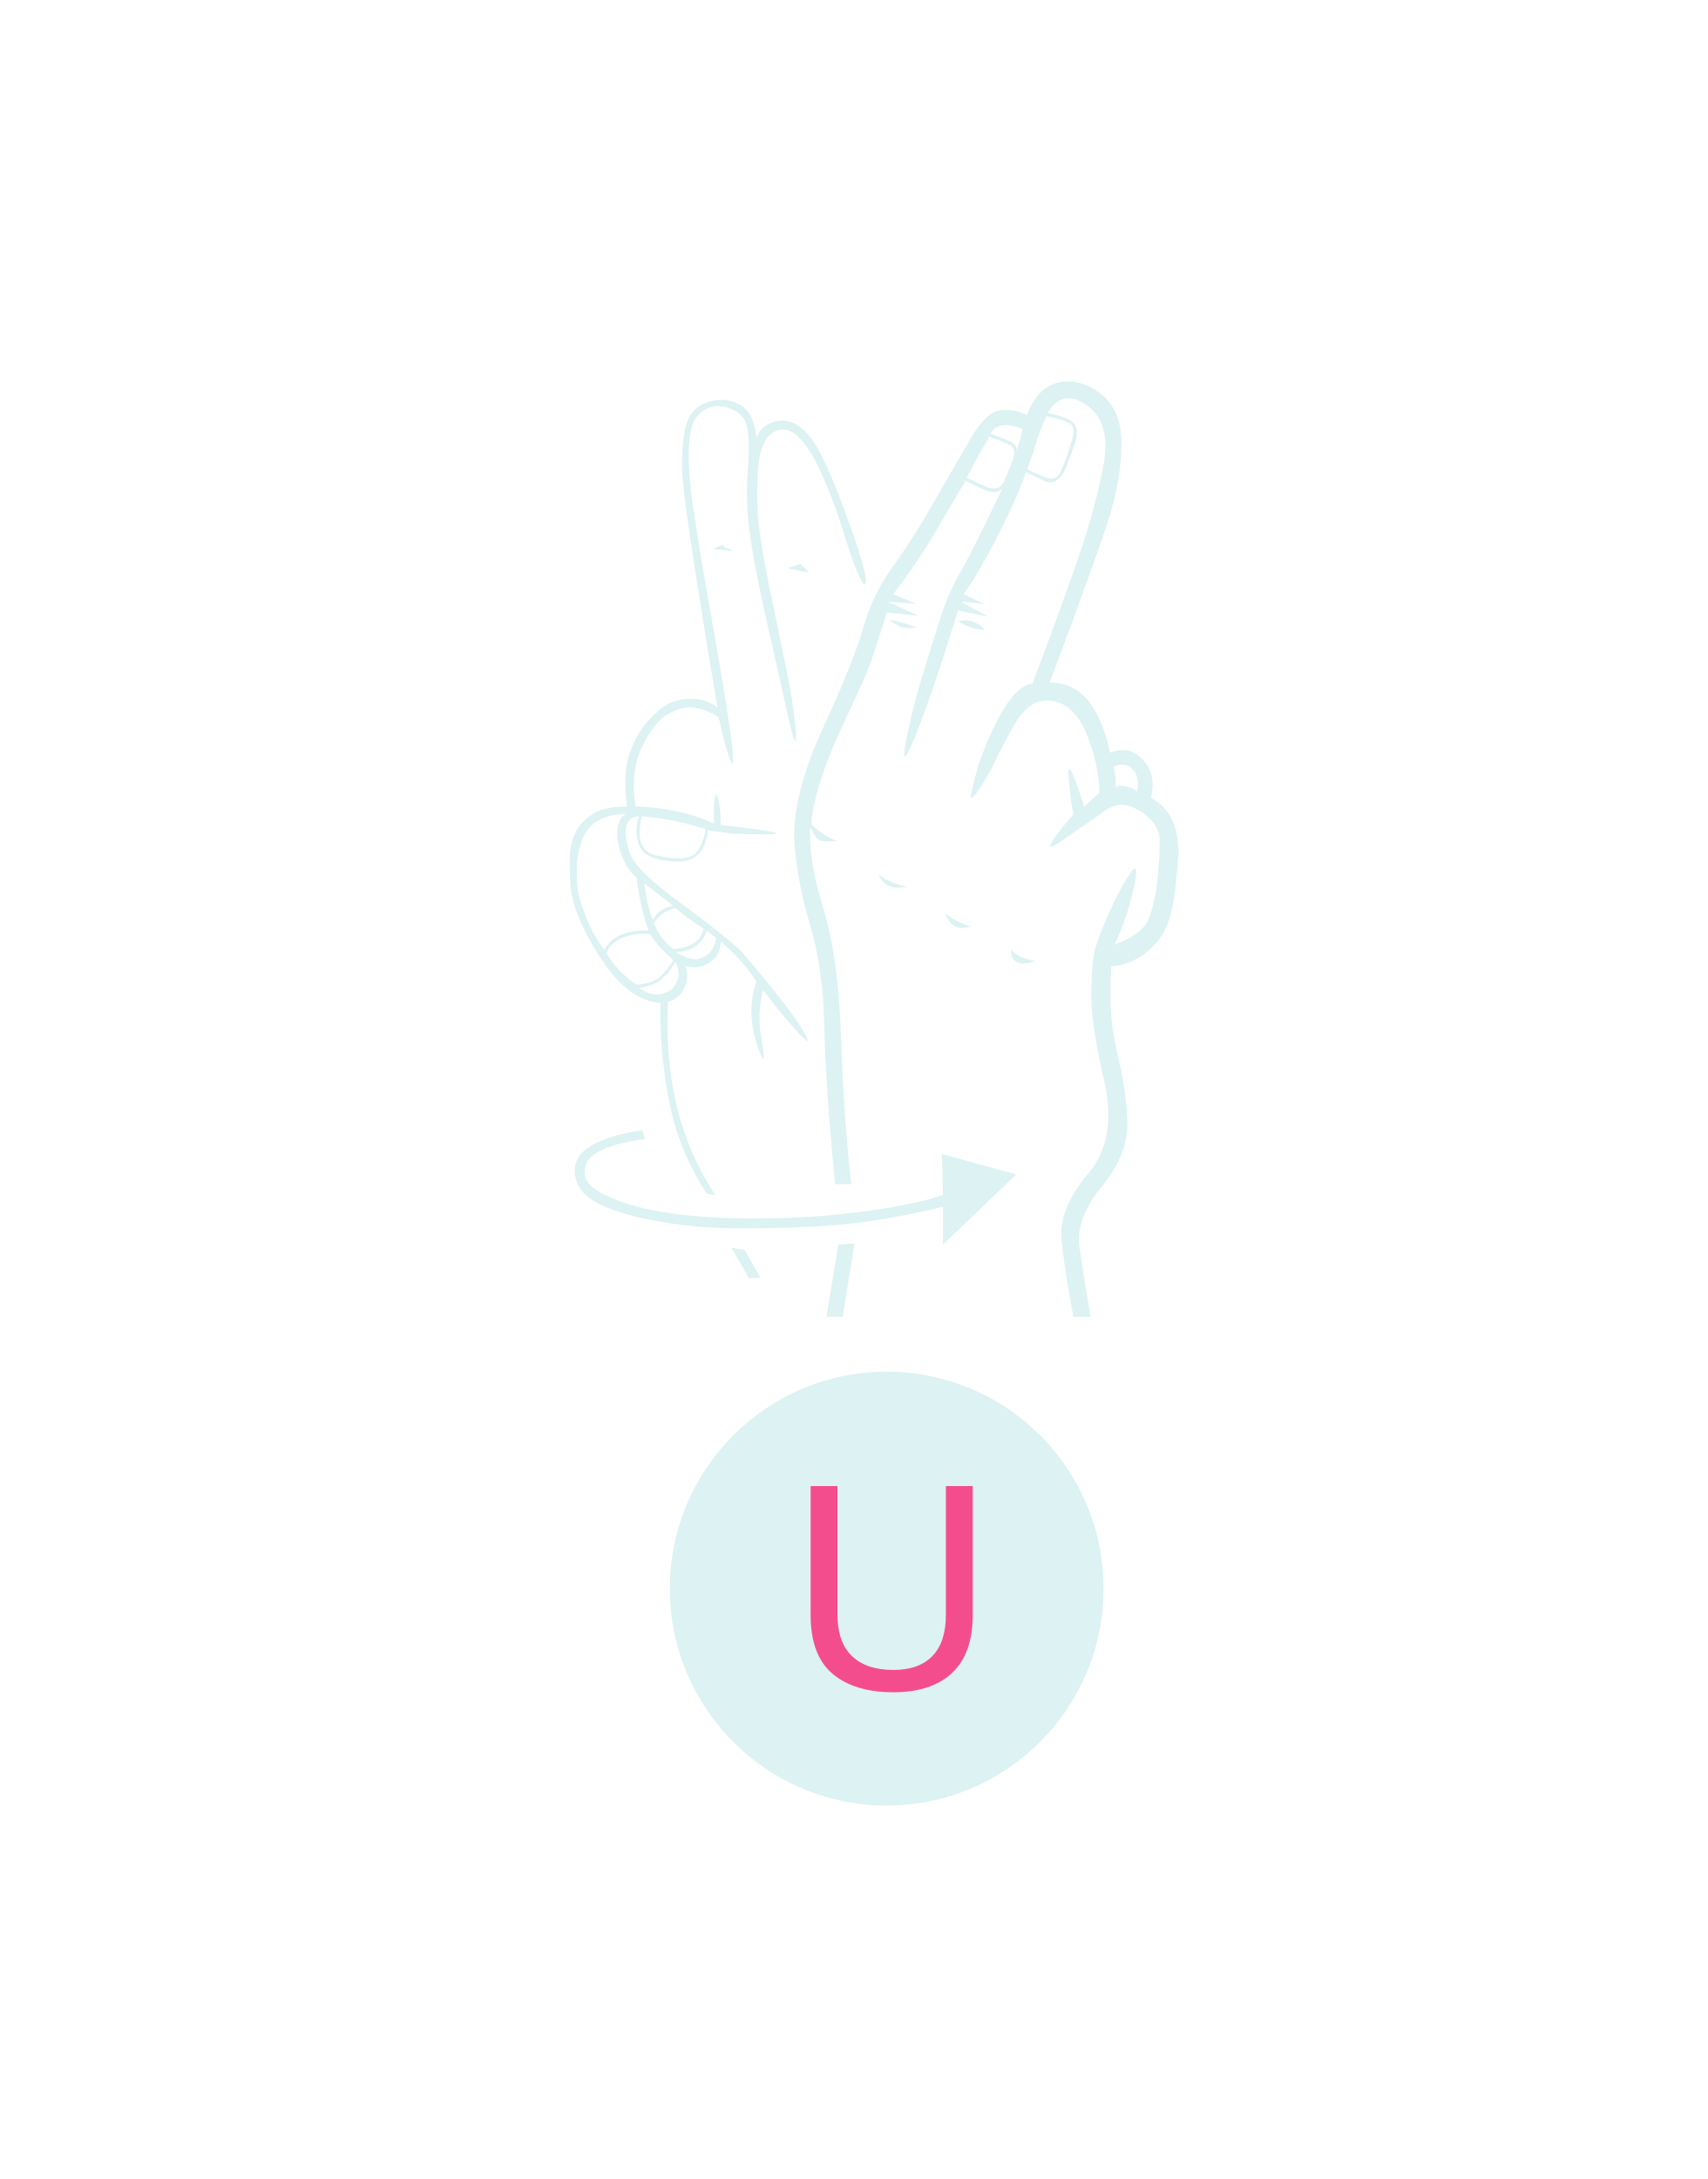
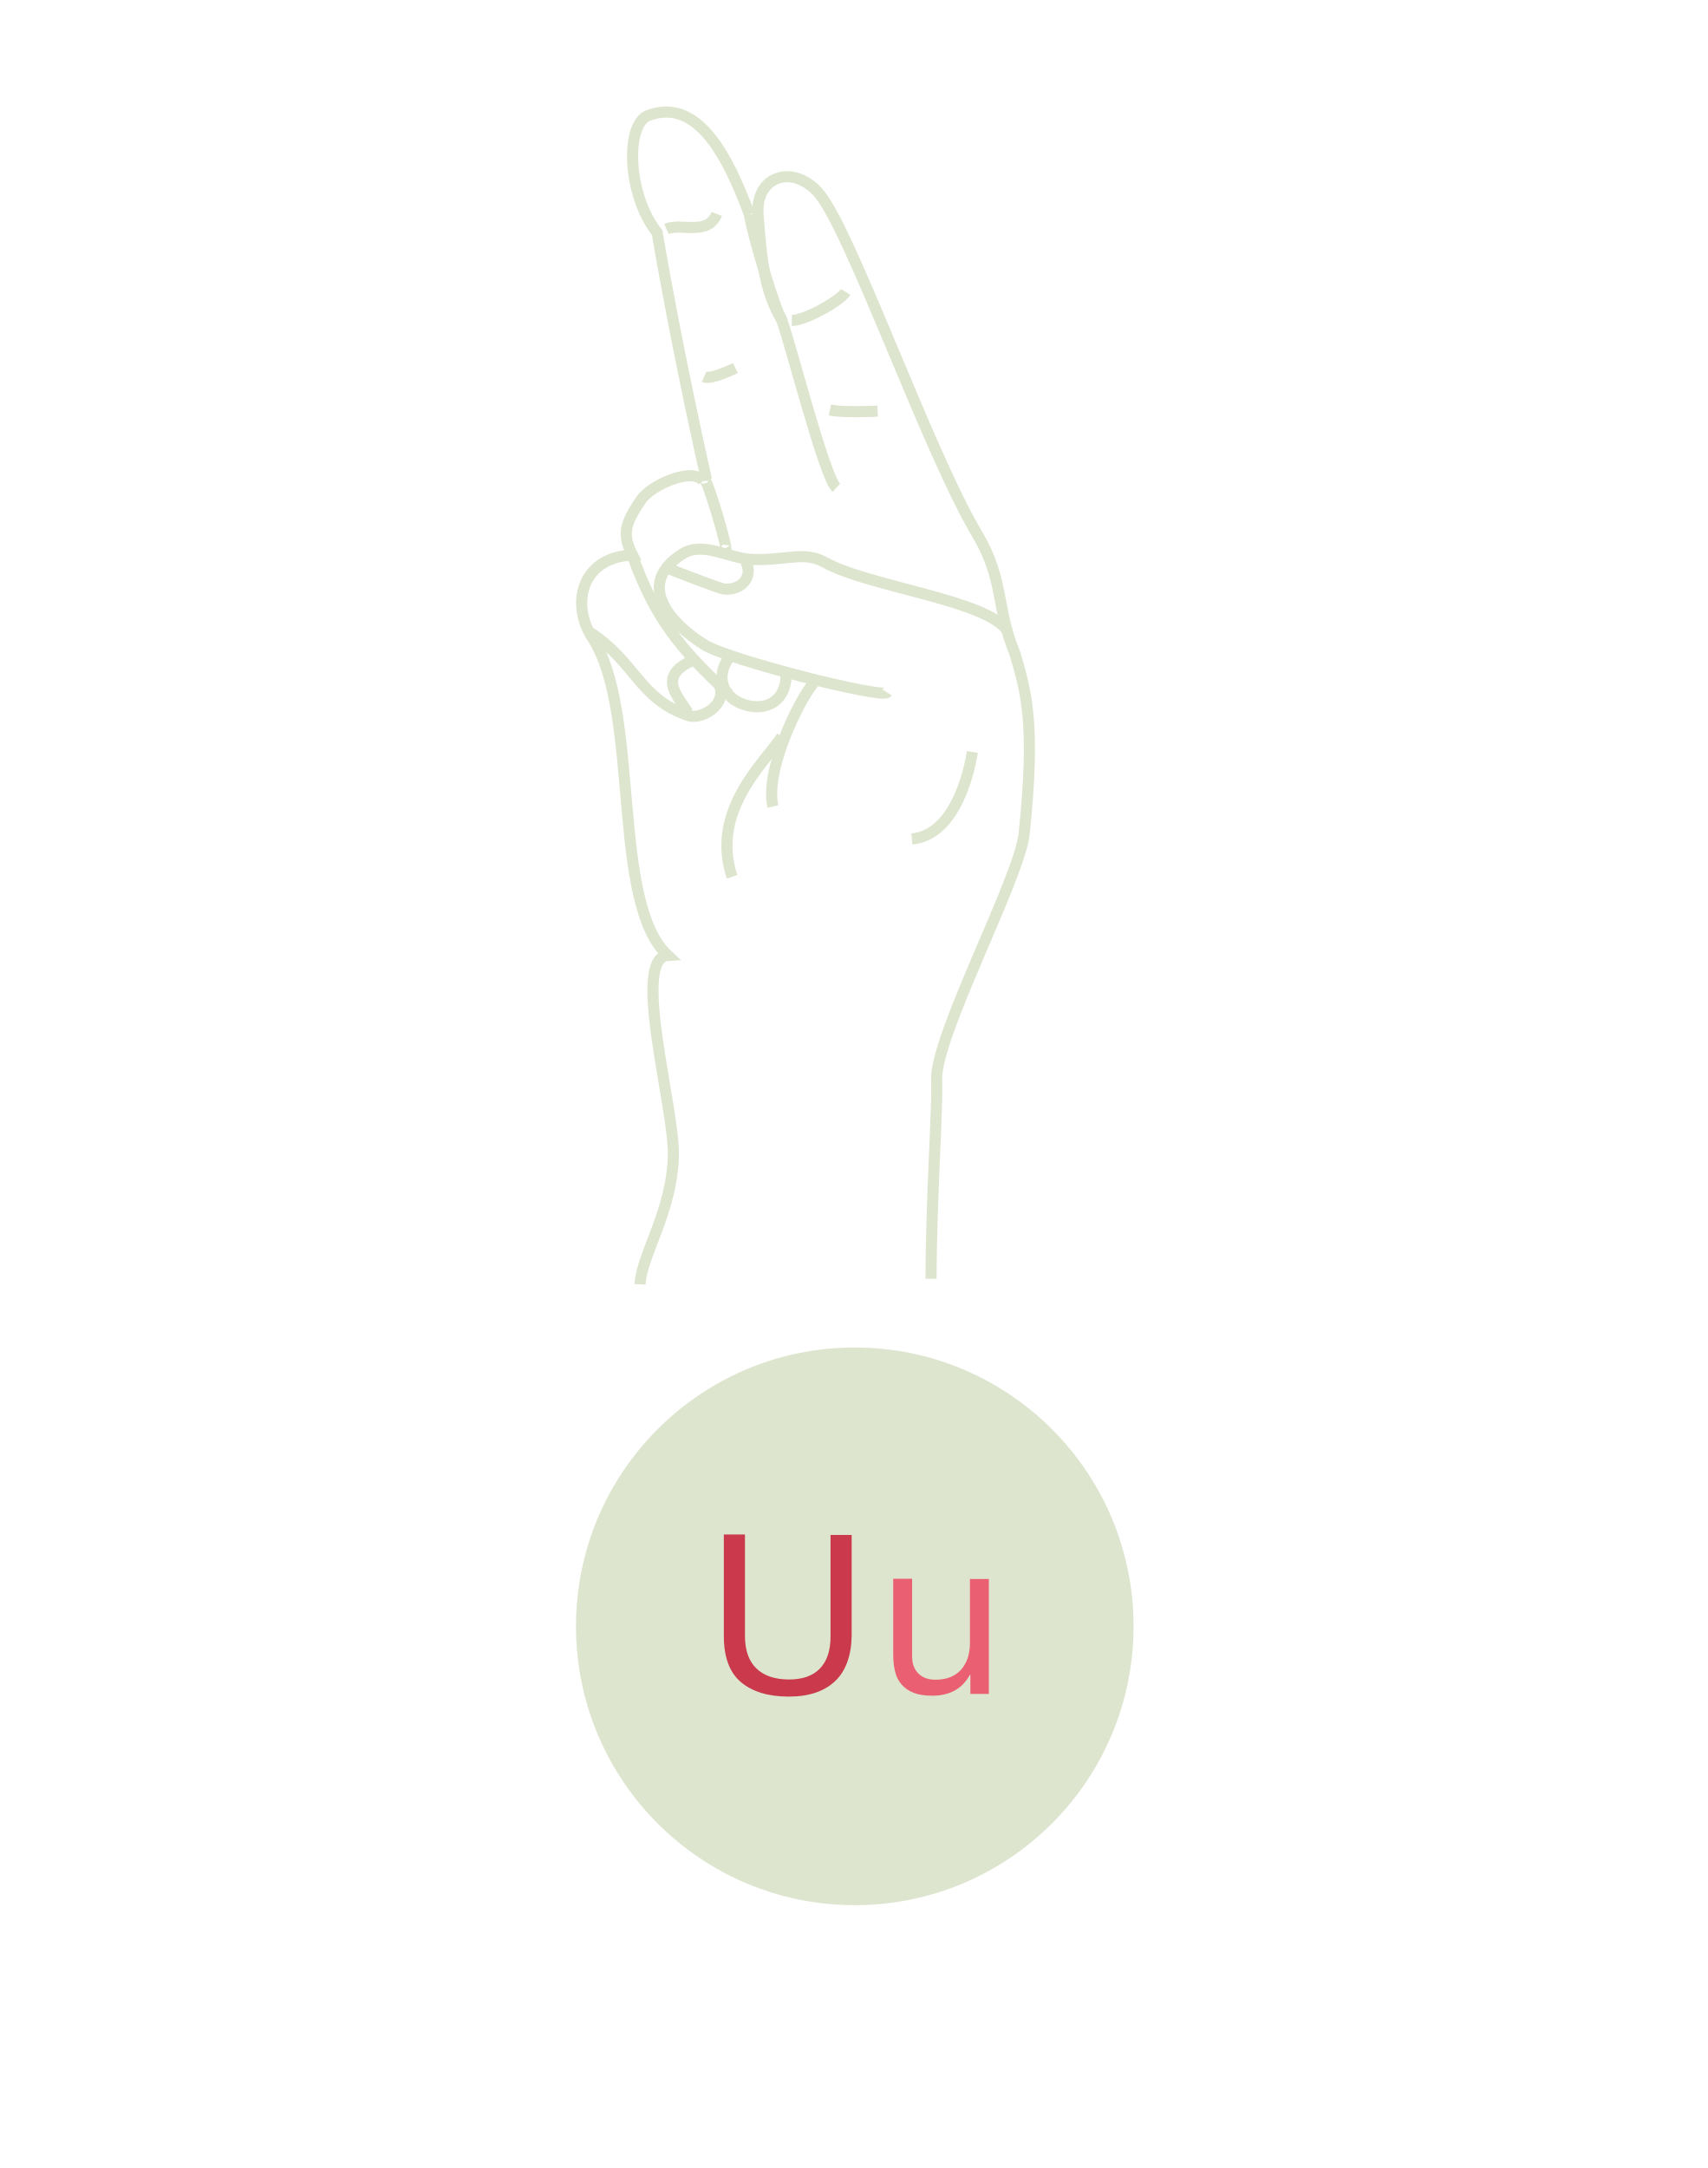
- <svg xmlns="http://www.w3.org/2000/svg" version="1.1" id="Layer_1" viewBox="0 -275 768 980" enable-background="new 0 -275 768 980" xml:space="preserve">
-   <circle fill="#DDF2F2" cx="398.867" cy="439.479" r="97.562" />
-   <polyline fill="none" points="235.93,324.557 235.93,-115.292 662.844,-115.292 662.844,324.557 " />
-   <g enable-background="new    ">
-     <path fill="#DDF2F2" d="M329.077,99.917c-6.792-0.968-10.354-1.456-10.672-1.456c-0.97,9.704-5.746,14.395-14.312,14.068   c-8.574-0.318-13.91-2.426-16.009-6.307c-2.107-3.88-2.35-8.563-0.728-14.067c-2.592,0-4.366,1.212-5.336,3.638   c-0.971,2.426-0.652,6.472,0.97,12.128c1.614,5.662,10.346,14.152,26.196,25.468c10.992,8.088,19.08,14.553,24.256,19.404   c15.198,17.792,24.658,30.002,28.38,36.626c3.714,6.632,0.728,4.292-8.974-7.034l-9.704-12.128   c-1.622,7.444-1.94,13.91-0.971,19.406c1.94,11.642,1.774,14.476-0.485,8.488c-2.267-5.98-3.48-11.559-3.639-16.736   c-0.166-5.17,0.562-10.188,2.185-15.04c-4.208-6.464-9.544-12.448-16.01-17.95c0,3.88-1.538,6.958-4.608,9.216   c-3.078,2.269-6.876,2.912-11.4,1.942c1.288,2.91,1.213,6.063-0.241,9.458c-1.456,3.396-3.964,5.58-7.521,6.548   c-1.622,34.286,5.496,63.235,21.346,86.836l-3.882-0.482c-8.731-13.584-14.478-27.971-17.222-43.176   c-2.752-15.2-3.964-29.426-3.638-42.692c-9.702-0.645-18.761-7.521-27.166-20.62c-8.414-13.098-12.856-24.088-13.341-32.988   c-0.485-8.89-0.325-14.872,0.486-17.95c0.802-3.069,1.94-5.653,3.396-7.762c1.456-2.1,3.714-4.124,6.792-6.063   c3.069-1.942,8.004-2.91,14.796-2.91c-1.296-10.022-0.895-18.026,1.212-24.015c2.1-5.981,5.01-10.991,8.731-15.04   c3.715-4.042,7.034-6.623,9.946-7.764c2.912-1.128,5.822-1.698,8.732-1.698c2.909,0,5.336,0.41,7.275,1.212   c1.94,0.811,3.557,1.698,4.853,2.668c-10.672-63.065-16.008-99.123-16.008-108.184c0-9.05,0.802-15.842,2.424-20.376   c1.615-4.526,4.928-7.52,9.945-8.974c5.011-1.456,9.62-0.971,13.826,1.456c4.2,2.426,6.624,7.359,7.278,14.796   c1.614-4.2,4.852-6.708,9.702-7.521c4.852-0.804,9.46,1.296,13.826,6.307c4.365,5.018,10.021,17.062,16.979,36.142   c6.952,19.086,9.778,29.35,8.49,30.806c-1.296,1.456-4.853-7.193-10.672-25.954c-9.384-28.781-18.034-43.252-25.956-43.418   c-7.928-0.159-11.884,8.004-11.884,24.5c-0.326,6.792,0,13.826,0.97,21.103c0.97,7.278,2.502,16.01,4.607,26.198   c2.101,10.188,4.442,21.512,7.036,33.958c2.584,12.454,4.124,22.481,4.608,30.077c0.486,7.604-0.652,5.337-3.396-6.791   c-2.752-12.127-6.063-26.841-9.945-44.146c-3.881-17.296-6.391-30.638-7.521-40.021c-1.138-9.377-1.38-17.866-0.728-25.469   c0.644-7.596,0.644-13.985,0-19.164c-0.652-5.17-3.723-8.565-9.219-10.188c-5.502-1.614-10.111-0.16-13.825,4.366   c-3.723,4.533-4.45,16.493-2.183,35.899c1.614,11,2.91,19.406,3.88,25.227c0.971,5.821,1.94,11.483,2.91,16.979   c0.97,5.502,2.101,11.886,3.396,19.164c1.288,7.278,3.069,17.874,5.336,31.776c1.616,10.029,2.584,17.062,2.912,21.104   c0.317,4.046,0.241,5.904-0.244,5.578c-0.484-0.318-1.296-2.426-2.425-6.306c-1.138-3.88-2.35-8.732-3.638-14.553   c-4.208-2.586-8.088-4.042-11.644-4.367c-3.562-0.318-7.36,0.728-11.4,3.153c-4.048,2.426-7.846,7.276-11.4,14.553   c-3.562,7.277-4.533,16.252-2.911,26.926c5.821,0,12.044,0.726,18.678,2.182c6.624,1.458,12.204,3.32,16.738,5.58   c-0.326-5.496-0.244-9.376,0.241-11.642c0.486-2.261,1.047-1.858,1.698,1.212c0.645,3.076,0.97,6.714,0.97,10.914   C355.919,99.597,357.533,100.887,329.077,99.917z M457.153,253.217l-32.99,31.533v-16.977c-17.79,4.199-33.156,6.867-46.086,8.004   c-12.939,1.129-27.978,1.697-45.118,1.697c-17.146,0-33.155-1.863-48.027-5.578c-14.881-3.721-23.37-8.814-25.471-15.281   c-2.105-6.475-0.483-11.561,4.853-15.283c5.336-3.713,13.5-6.381,24.5-8.004l1.456,3.879c-9.384,1.297-16.418,3.238-21.103,5.822   c-4.691,2.586-6.716,6.139-6.063,10.674c0.644,4.525,6.952,8.73,18.92,12.613c11.962,3.881,27.896,6.062,47.786,6.549   c19.89,0.482,38.567-0.41,56.031-2.668c17.465-2.268,30.238-4.854,38.326-7.764L423.682,244L457.153,253.217z M259.705,123.688   c0.318,3.235,1.532,7.604,3.639,13.1c2.1,5.502,4.926,10.672,8.489,15.523c1.94-3.554,4.769-5.979,8.49-7.277   c3.714-1.29,7.521-1.774,11.4-1.456c-2.593-7.437-4.366-15.358-5.336-23.772c-4.532-3.88-7.444-9.861-8.732-17.949   c-0.326-5.496,0.97-9.051,3.88-10.675c-7.762,0-13.424,2.269-16.978,6.792C260.35,103.479,258.735,112.045,259.705,123.688z    M302.881,156.675c-2.266-1.939-3.88-3.394-4.85-4.366c-0.97-0.97-2.912-3.396-5.822-7.277c-4.85-0.318-9.058,0.326-12.613,1.941   c-3.562,1.622-5.822,3.881-6.792,6.792c3.554,5.822,8.079,10.515,13.584,14.068c4.852-0.318,8.405-1.532,10.672-3.638   C299.319,162.095,301.26,159.587,302.881,156.675z M303.852,157.647c-2.267,3.881-4.692,6.717-7.278,8.49   c-2.592,1.782-5.662,2.834-9.216,3.152c2.258,1.624,4.607,2.594,7.034,2.912c2.426,0.326,5.094-0.486,8.004-2.426   C305.625,165.895,306.111,161.854,303.852,157.647z M317.436,97.977c-9.704-3.229-19.246-5.17-28.624-5.821   c-2.592,10.029-0.568,15.85,6.063,17.464c6.624,1.624,11.719,1.866,15.282,0.728C313.713,109.217,316.14,105.093,317.436,97.977z    M302.881,132.419l-13.098-10.188c0.97,7.117,2.258,12.613,3.88,16.493C295.605,135.171,298.673,133.074,302.881,132.419z    M316.465,142.608c-4.208-2.584-8.414-5.654-12.613-9.217c-2.267,0.652-4.124,1.456-5.58,2.427   c-1.456,0.97-2.834,2.426-4.124,4.365c1.939,4.853,4.85,8.732,8.731,11.645C310.961,151.181,315.493,148.112,316.465,142.608z    M303.852,153.282c4.199,2.266,7.277,3.319,9.218,3.151c1.94-0.157,3.714-0.886,5.336-2.182c1.614-1.29,2.912-3.714,3.88-7.278   l-4.366-3.396c-0.97,2.91-2.508,5.178-4.607,6.792C311.203,151.994,308.051,152.963,303.852,153.282z M325.197-30.096   c-0.326,0.651,0.318,1.212,1.94,1.697c1.613,0.484,2.426,0.895,2.426,1.212c-2.912-0.317-5.822-0.644-8.732-0.97L325.197-30.096z    M342.178,299.789h-5.336l-7.763-13.584l5.822,0.971L342.178,299.789z M364.007-17.485l-9.703-1.939l5.821-1.94   C361.415-20.069,362.711-18.773,364.007-17.485z M357.215,101.372c0-13.9,4.442-30.479,13.341-49.725   c8.892-19.237,14.796-33.957,17.708-44.146s7.352-19.406,13.34-27.652c5.981-8.248,12.204-18.025,18.678-29.35   c6.466-11.318,11.886-20.694,16.252-28.138c4.366-7.437,8.49-11.643,12.372-12.614c3.88-0.97,8.248-0.318,13.098,1.94   c2.912-8.08,7.521-12.933,13.826-14.555c6.307-1.614,12.69,0,19.164,4.853c6.466,4.852,9.62,12.613,9.46,23.286   c-0.166,10.672-2.107,21.832-5.822,33.474C494.909-29.611,486.094-5.189,472.191,32c7.11,0,12.855,2.668,17.222,8.006   c4.366,5.336,7.679,13.183,9.946,23.528c5.822-2.258,10.748-1.212,14.796,3.154c4.042,4.365,5.255,10.111,3.638,17.222   c9.051,4.85,13.098,14.149,12.129,27.894c-0.971,13.75-2.512,23.286-4.609,28.624c-2.109,5.336-5.504,9.786-10.189,13.34   c-4.691,3.562-9.786,5.505-15.281,5.822c-0.971,14.878-0.084,27.818,2.668,38.811c2.744,10.997,4.281,21.346,4.607,31.045   c0.318,9.703-3.479,19.406-11.399,29.107c-7.929,9.705-11.324,18.678-10.188,26.926c1.128,8.246,2.828,18.838,5.094,31.775h-7.762   c-2.592-13.582-4.366-25.064-5.336-34.443c-0.97-9.385,2.986-19.33,11.886-29.836c8.893-10.506,11.318-24.498,7.278-41.961   c-4.048-17.464-5.988-30.722-5.822-39.782c0.16-9.05,0.729-15.441,1.698-19.161c0.97-3.714,3.07-9.219,6.306-16.494   c3.23-7.278,6.382-13.177,9.46-17.708c3.07-4.526,3.555-2.101,1.456,7.275c-2.105,9.385-4.934,17.633-8.49,24.742   c8.732-3.228,13.986-7.354,15.766-12.372c1.777-5.01,2.988-10.748,3.639-17.22c0.645-6.466,0.971-12.206,0.971-17.222   c0-5.013-2.836-9.376-8.49-13.101c-5.662-3.712-10.84-3.956-15.524-0.726c-4.692,3.235-11.324,7.846-19.89,13.826   c-8.572,5.987-6.876,2.023,5.094-11.887c-0.97-4.525-1.698-10.264-2.184-17.22c-0.486-6.952,1.857-2.344,7.033,13.826l6.792-6.307   c0-7.764-1.781-16.252-5.336-25.47c-3.563-9.216-8.731-14.468-15.523-15.766c-6.792-1.29-12.614,2.35-17.464,10.916   c-4.853,8.572-8.248,15.122-10.188,19.646c-3.88,6.792-6.474,10.84-7.762,12.128c-1.296,1.294-1.782,1.137-1.456-0.485   c0.318-1.614,0.886-4.04,1.698-7.276c0.804-3.229,1.531-5.822,2.182-7.764c8.408-22.632,16.328-34.278,23.772-34.929   c9.05-23.932,16.084-43.252,21.104-57.974c5.01-14.712,8.648-28.296,10.916-40.75c2.258-12.446-0.242-21.262-7.52-26.439   c-7.276-5.169-13.183-4.04-17.709,3.396c6.467,1.296,10.507,2.994,12.129,5.094c1.615,2.108,1.455,5.58-0.484,10.431l-2.426,6.792   c-2.912,8.088-6.792,10.672-11.645,7.762l-7.275-3.396c-2.912,8.414-7.444,18.519-13.584,30.32   c-6.148,11.811-11,19.975-14.555,24.5l9.219,4.366l-10.188-0.97l12.128,6.792l-13.584-2.912   c-7.118,23.288-13.266,41.478-18.434,54.578c-5.179,13.098-6.876,14.796-5.095,5.094c1.774-9.704,4.282-19.806,7.521-30.32   c3.228-10.506,5.979-19.322,8.248-26.439c2.258-7.112,5.252-13.902,8.974-20.376c3.714-6.467,9.946-18.92,18.679-37.354   c-1.94,1.94-4.692,2.108-8.248,0.486l-8.248-3.882c-2.593,4.207-6.792,11.325-12.614,21.346   c-5.822,10.03-12.454,19.89-19.89,29.592l10.188,4.366l-12.614-0.97l13.584,6.306l-14.069-1.456   c-2.91,9.058-5.095,15.85-6.549,20.376c-1.455,4.534-5.094,12.94-10.916,25.228c-5.821,12.295-9.943,22.314-12.369,30.076   c-2.427,7.765-3.807,14.236-4.124,19.406c2.911,3.236,6.792,5.82,11.644,7.762c-4.534,0.326-7.36,0.084-8.49-0.728   c-1.136-0.802-2.35-2.668-3.638-5.578c-0.652,9.704,1.29,21.83,5.822,36.384c4.525,14.552,7.193,33.958,8.004,58.214   c0.804,24.256,2.342,46.254,4.609,65.977h-7.277c-2.91-30.395-4.534-54.167-4.853-71.313c-0.326-17.138-2.508-32.42-6.548-45.844   C360.201,127.007,357.861,113.986,357.215,101.372z M384.383,284.266l-5.336,32.988h-7.277l5.336-32.504L384.383,284.266z    M395.056,118.351c4.199,2.91,8.565,4.692,13.098,5.337C402.007,125.311,397.642,123.53,395.056,118.351z M412.521,7.257   c-3.88,0.326-6.475,0.166-7.762-0.485c-1.297-0.645-2.91-1.614-4.851-2.91C402.165,3.862,406.373,5,412.521,7.257z    M436.777,141.637c-5.502,1.942-9.384,0-11.643-5.819C429.016,138.727,432.896,140.667,436.777,141.637z M443.083,8.227   c-2.266,0-4.366-0.317-6.306-0.968c-1.94-0.644-3.88-1.616-5.822-2.912C435.808,3.377,439.848,4.671,443.083,8.227z    M455.697-68.422c0.97-3.23,0.562-5.336-1.212-6.306c-1.782-0.971-4.935-2.259-9.46-3.881c-3.236,5.502-6.632,11.643-10.188,18.435   c3.88,1.939,6.624,3.235,8.248,3.88c4.2,1.939,7.11,1.138,8.732-2.426L455.697-68.422z M460.063-82.006   c-7.118-2.91-11.968-2.258-14.554,1.939l7.277,2.912c3.555,1.296,5.01,3.078,4.366,5.336   C458.441-75.701,459.411-79.094,460.063-82.006z M465.885,157.164c-7.443,2.592-11.157,0.81-11.157-5.336   C456.985,154.738,460.707,156.517,465.885,157.164z M481.894-76.184c1.29-3.557,1.372-6.064,0.242-7.521   c-1.137-1.456-4.935-2.828-11.4-4.124c-2.266,4.853-3.88,9.058-4.85,12.614c-0.971,3.562-2.267,7.277-3.883,11.158   c3.883,1.939,6.792,3.235,8.732,3.88c2.912,0.97,5.01,0.166,6.306-2.426C479.301-67.771,480.923-72.302,481.894-76.184z    M500.813,69.837c0.97,2.912,1.29,5.988,0.97,9.218c0.97-0.644,2.424-0.804,4.366-0.485c1.939,0.325,3.714,1.136,5.336,2.426   c0.97-4.2,0.318-7.521-1.94-9.946C507.279,68.625,504.369,68.225,500.813,69.837z" />
-   </g>
-   <g enable-background="new    ">
-     <path fill="#F44D8D" d="M428.291,477.385c-6.182,5.801-14.987,8.703-26.42,8.703c-11.684,0-20.81-2.775-27.372-8.32   c-6.563-5.545-9.844-14.375-9.844-26.482v-57.92h12.066v57.92c0,8.127,2.159,14.289,6.478,18.48   c4.318,4.189,10.542,6.287,18.67,6.287c7.706,0,13.57-2.096,17.592-6.287c4.022-4.193,6.034-10.354,6.034-18.48v-57.92h12.066   v57.92C437.563,462.885,434.472,471.586,428.291,477.385z" />
-   </g>
+ <svg xmlns="http://www.w3.org/2000/svg" version="1.1" viewBox="0 0 768 975" enable-background="new 0 0 768 975" xml:space="preserve">
+   <circle fill="#DDE5CE" cx="384.5" cy="731.4" r="125.4" />
+   <path fill="#CB394D" d="M375.6 756.1c-4.9 4.6-11.8 6.9-20.8 6.9 -9.2 0-16.4-2.2-21.5-6.5 -5.2-4.4-7.7-11.3-7.7-20.8v-45.6h9.5v45.6c0 6.4 1.7 11.3 5.1 14.6s8.3 5 14.7 5c6.1 0 10.7-1.6 13.9-4.9 3.2-3.3 4.8-8.1 4.8-14.5v-45.6h9.5v45.6C382.9 744.7 380.4 751.6 375.6 756.1z" />
+   <path fill="#EA5F72" d="M436.5 761.4v-8.2h-0.2c-1.8 3.2-4.1 5.6-6.9 7.1 -2.8 1.5-6.1 2.3-9.9 2.3 -3.4 0-6.2-0.4-8.5-1.3 -2.3-0.9-4.1-2.2-5.5-3.8 -1.4-1.7-2.4-3.6-2.9-5.9 -0.6-2.3-0.8-4.9-0.8-7.6v-34h8.5v35c0 3.2 0.9 5.7 2.8 7.6 1.9 1.9 4.4 2.8 7.7 2.8 2.6 0 4.9-0.4 6.8-1.2 1.9-0.8 3.5-1.9 4.8-3.4 1.3-1.5 2.2-3.2 2.9-5.1 0.6-2 1-4.1 1-6.4v-29.2h8.5v51.7H436.5z" />
+   <path fill="none" stroke="#DDE5CE" stroke-width="5" stroke-miterlimit="10" d="M316.3 216.3c-5.2-6.6-23.6 2.2-27.8 8.3 -6.9 10.2-9.1 15.2-4 25 -23.6 1.1-27.6 22.7-18 37.3 21.8 33.4 8 118.8 33.9 142.8 -16.6 1.1 3 68.6 2.5 90 -0.6 25.2-14.3 44.6-15 57.9" />
+   <path fill="none" stroke="#DDE5CE" stroke-width="5" stroke-miterlimit="10" d="M337.1 96.4c-9.7-26.1-23.2-52.7-45.4-44.5 -10.6 3.9-9.5 36 3.9 52.7 9.1 53.7 22.2 111.2 22.2 111.2" />
+   <path fill="none" stroke="#DDE5CE" stroke-width="5" stroke-miterlimit="10" d="M418.8 575.1c0.1-37.3 3.1-78 2.5-89 -1-19.8 37.3-91 39.4-111.2 5.1-48.9 1.1-63.2-4.2-81.1 -8.5-20.5-4.7-32.9-16.9-53.5 -22.6-37.9-57.6-138.7-71.8-154 -11.7-12.6-28.1-6.9-26.8 10.3 1.5 20.8 3.1 34.6 10.5 47" />
+   <path fill="none" stroke="#DDE5CE" stroke-width="5" stroke-miterlimit="10" d="M299.8 103c6.3-2.9 18.7 3.3 22.6-6.8" />
+   <path fill="none" stroke="#DDE5CE" stroke-width="5" stroke-miterlimit="10" d="M284.4 249.6c10.1 28.4 21.7 42.3 43.4 62.5" />
+   <path fill="none" stroke="#DDE5CE" stroke-width="5" stroke-miterlimit="10" d="M264.8 284c21.2 13.5 22.2 30 44.8 37.8 5.7 2 17.6-4.6 14-13.7" />
+   <path fill="none" stroke="#DDE5CE" stroke-width="5" stroke-miterlimit="10" d="M312.4 296.6c-16.6 7.2-8.5 15.3-2.9 23.9" />
+   <path fill="none" stroke="#DDE5CE" stroke-width="5" stroke-miterlimit="10" d="M437.4 338.2c-2.4 14.7-9.9 37.5-27.2 39.1" />
+   <path fill="none" stroke="#DDE5CE" stroke-width="5" stroke-miterlimit="10" d="M366 307.1c-7 8.3-22.1 39.8-18.3 55.6" />
+   <path fill="none" stroke="#DDE5CE" stroke-width="5" stroke-miterlimit="10" d="M351.7 331.3c-7.7 11.6-32.3 33.2-22.4 63" />
+   <path fill="none" stroke="#DDE5CE" stroke-width="5" stroke-miterlimit="10" d="M337.1 96.4c1.8 11.3 12.2 44.4 14.4 47.1 4.3 11.6 19.2 70.8 24.7 75.9" />
+   <path fill="none" stroke="#DDE5CE" stroke-width="5" stroke-miterlimit="10" d="M326.1 246.6c2.9 5.1-10-39.2-9.8-30.3" />
+   <path fill="none" stroke="#DDE5CE" stroke-width="5" stroke-miterlimit="10" d="M327.6 296.2c-6.2 9.1-1.7 18.7 8.7 21.1 10.5 2.5 17.7-4 17.3-14.5" />
+   <path fill="none" stroke="#DDE5CE" stroke-width="5" stroke-miterlimit="10" d="M399 311.4c-1.9 2.9-70.7-14.4-82.1-21.4 -15.4-9.6-31.4-27.4-9.9-40.9 9.4-5.9 21.1 2.2 31.4 2.5 15.8 0.5 23.2-3.9 32.6 1.3 19.9 11.1 74.1 17.1 82.3 31.1" />
+   <path fill="none" stroke="#DDE5CE" stroke-width="5" stroke-miterlimit="10" d="M400.3 321.1" />
+   <path fill="none" stroke="#DDE5CE" stroke-width="5" stroke-miterlimit="10" d="M299.8 255.2c1.6 1 24 9.5 25.8 9.7 8.3 0.8 13.4-6 9.8-12.3" />
+   <path fill="none" stroke="#DDE5CE" stroke-width="5" stroke-miterlimit="10" d="M316.7 169.5c3.3 1.4 14.1-4 14.1-4" />
+   <path fill="none" stroke="#DDE5CE" stroke-width="5" stroke-miterlimit="10" d="M355.6 137.5" />
+   <path fill="none" stroke="#DDE5CE" stroke-width="5" stroke-miterlimit="10" d="M356.2 144.1c6.2 0 21.7-8.8 24.2-12.8" />
+   <path fill="none" stroke="#DDE5CE" stroke-width="5" stroke-miterlimit="10" d="M373.3 184.4c6.1 1.3 21.5 0.5 21.5 0.5" />
</svg>
